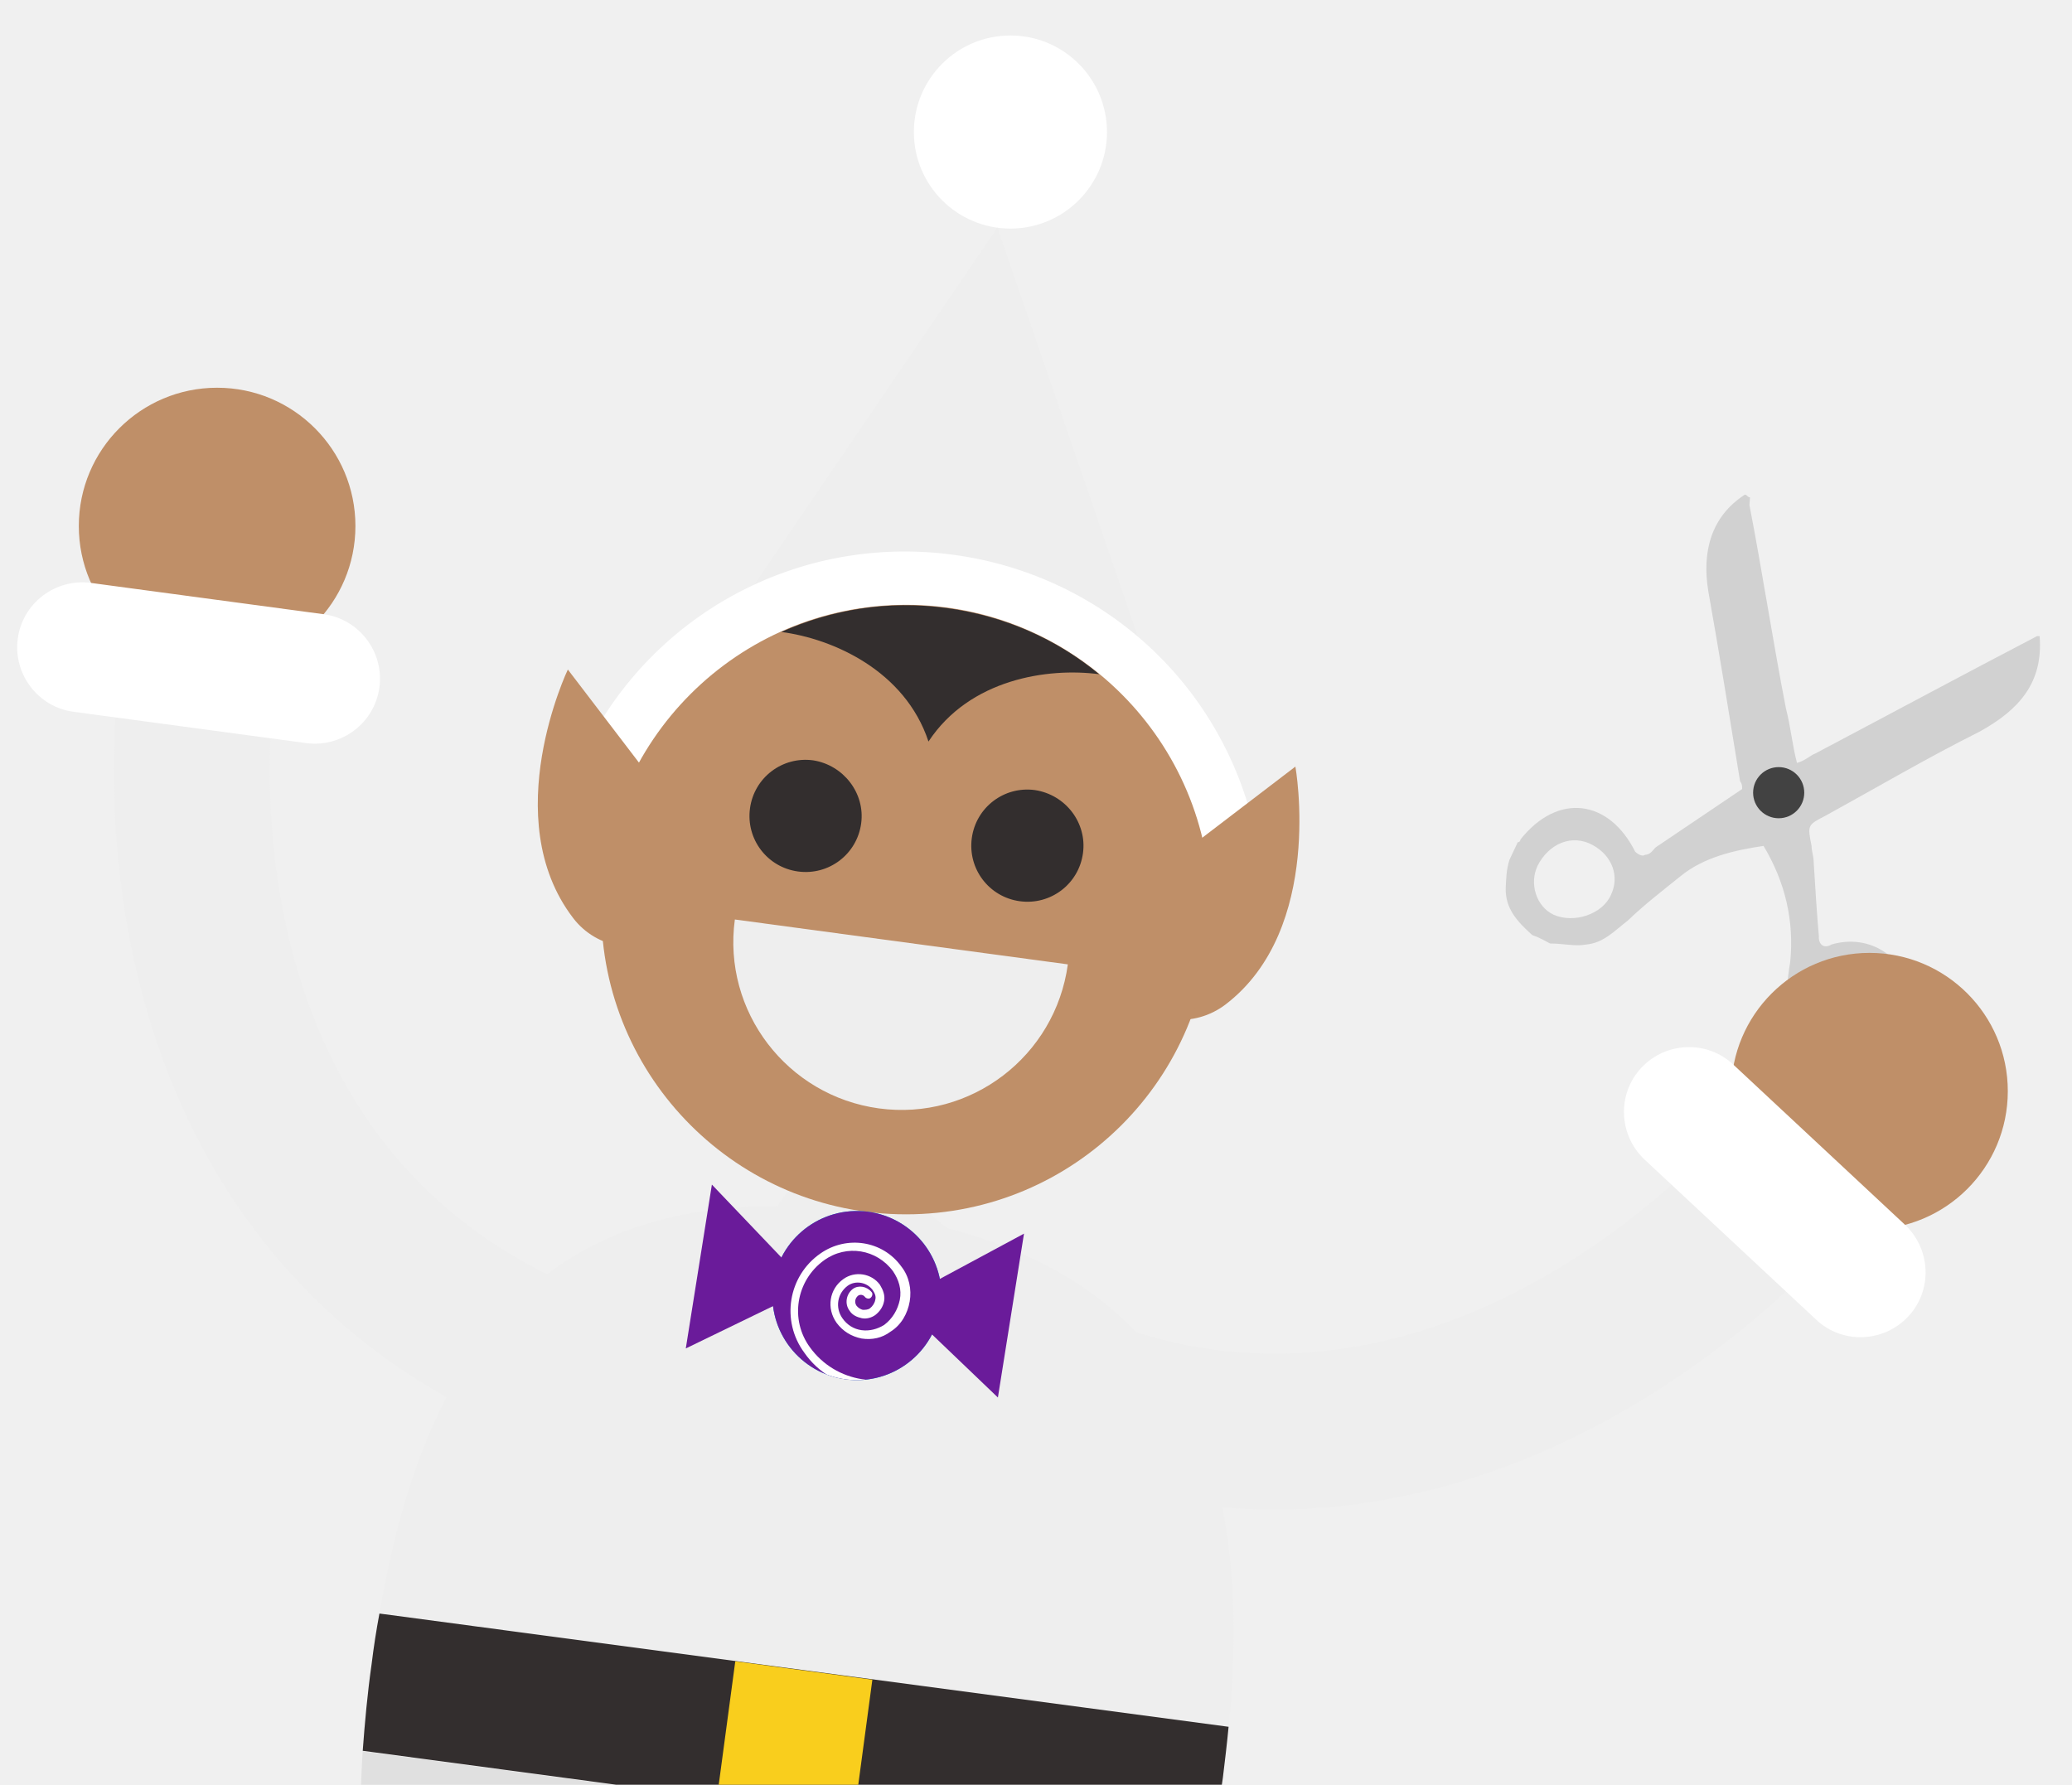
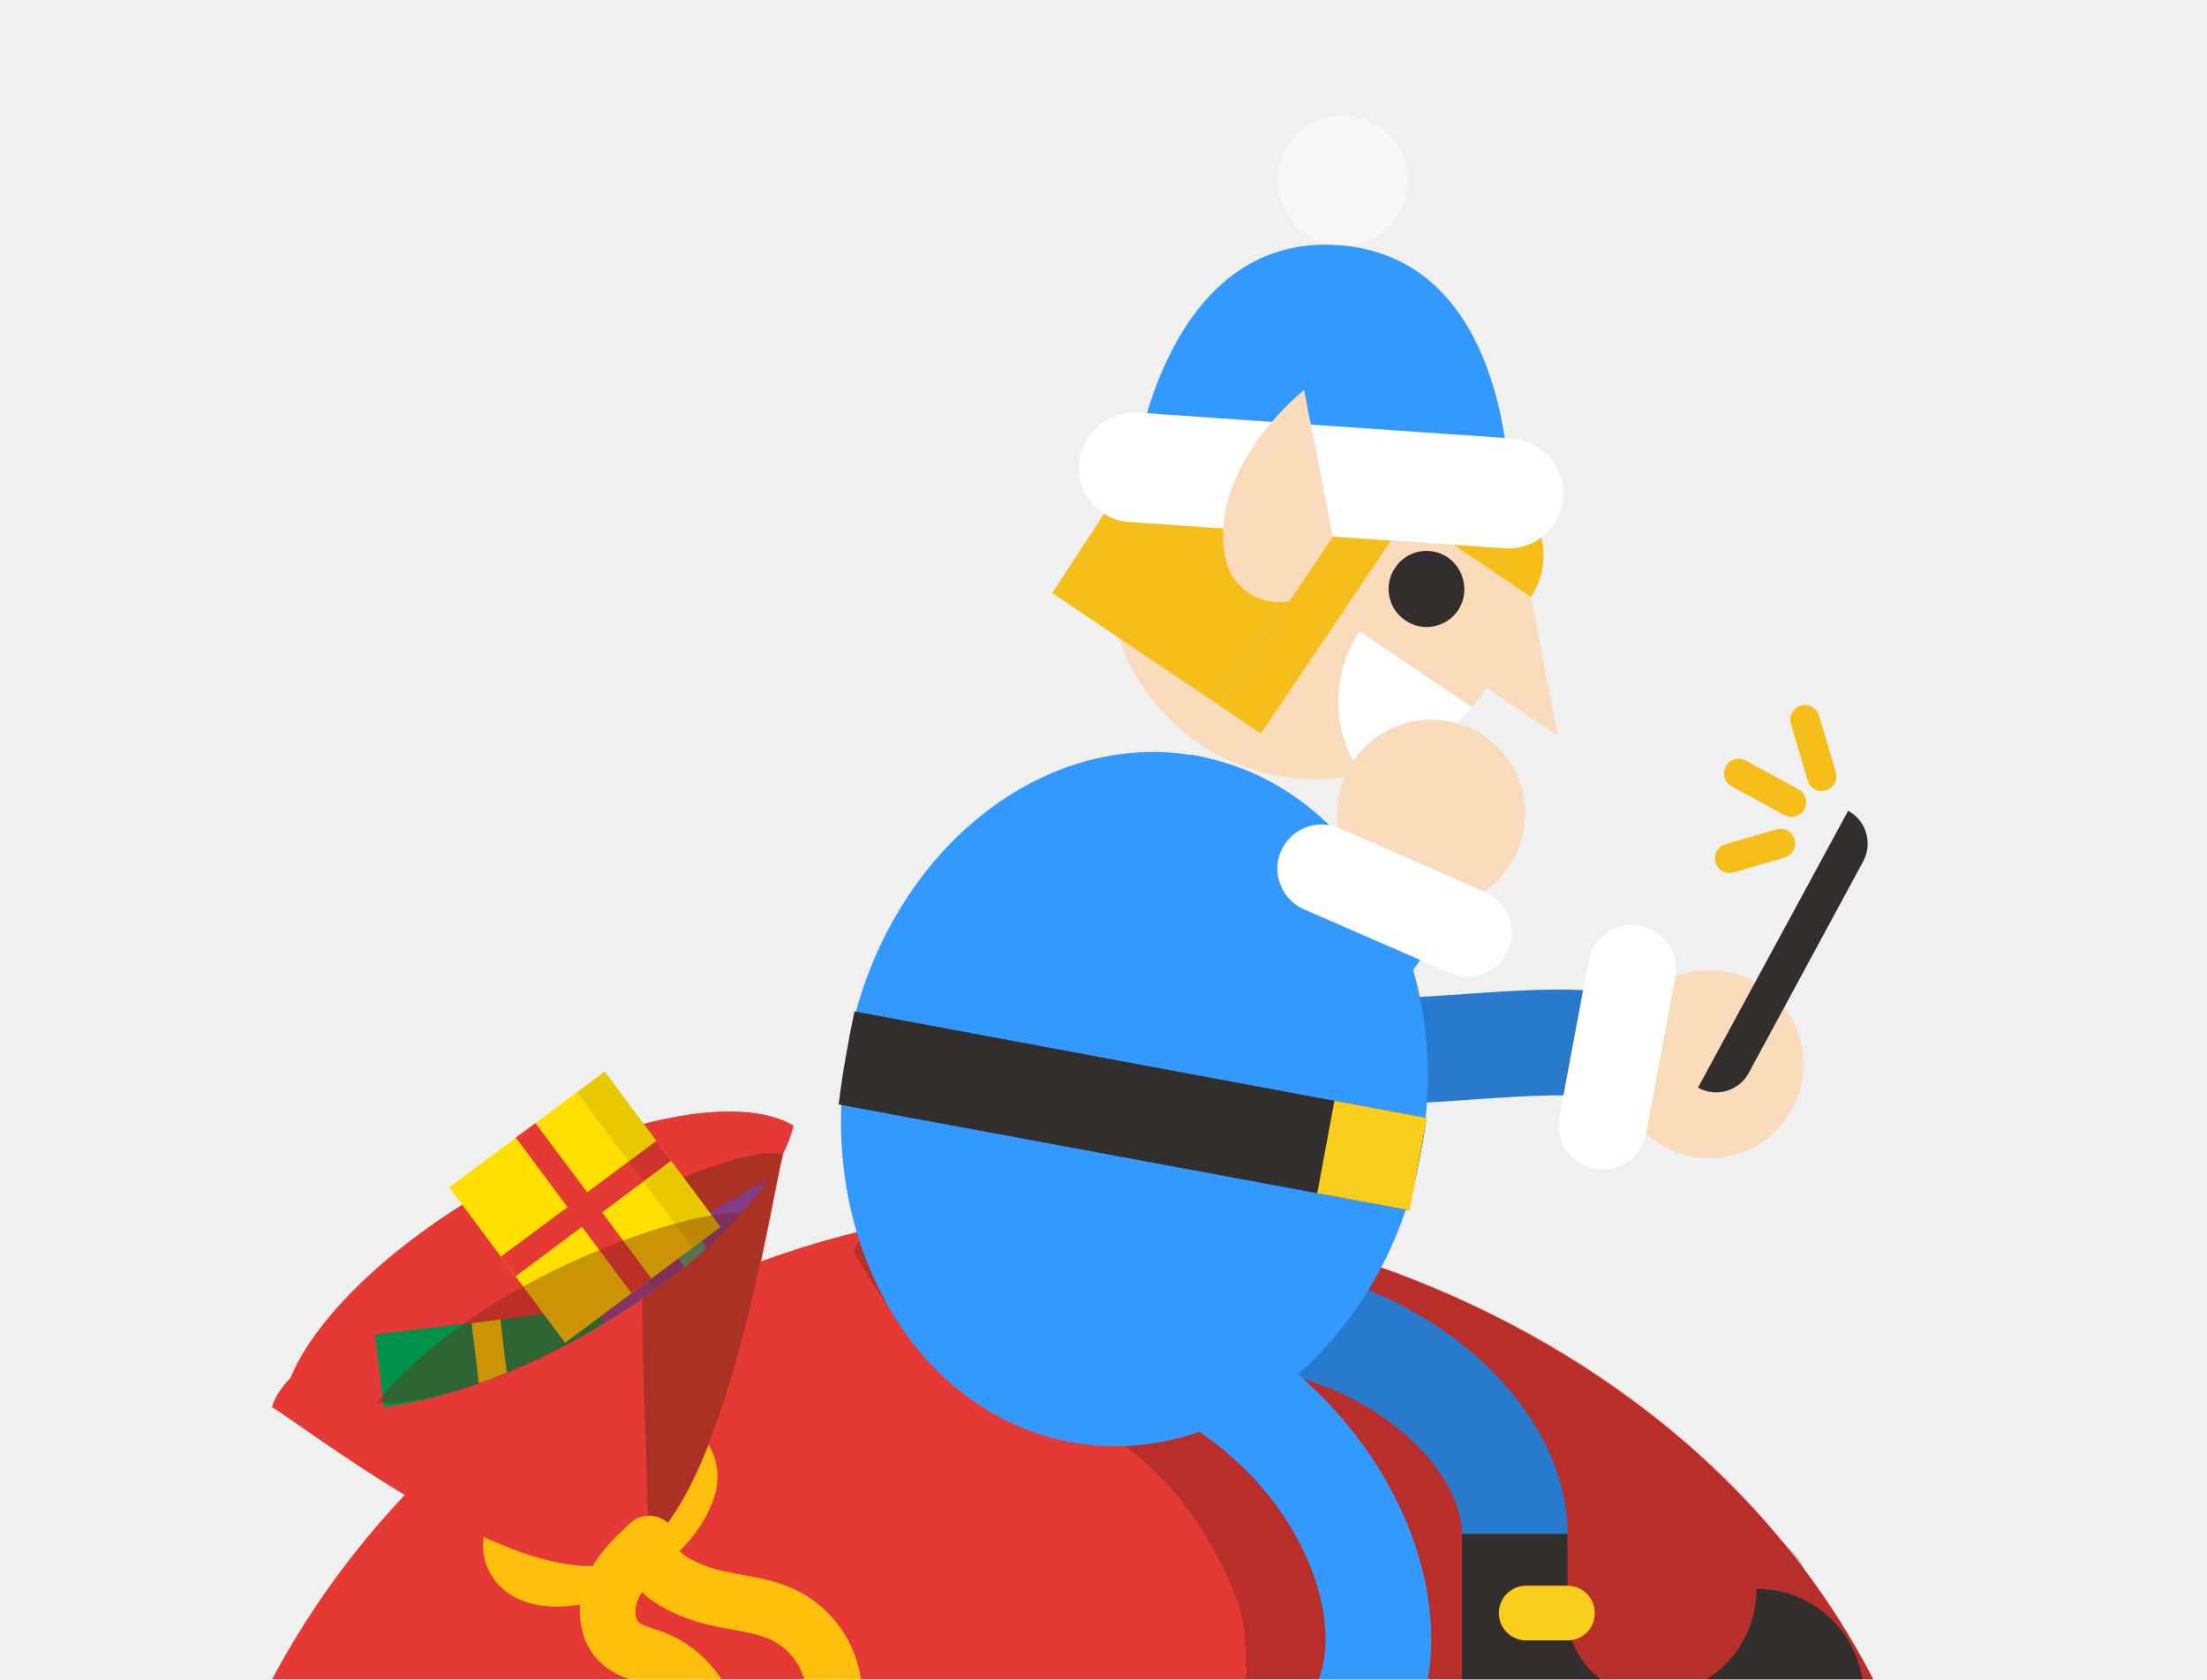
- <svg xmlns="http://www.w3.org/2000/svg" xmlns:xlink="http://www.w3.org/1999/xlink" id="Layer_1" viewBox="0 0 397 342">
-   <style>.st2{fill:#eee}.st5{fill:none;stroke:#e0e0e0;stroke-width:29.872;stroke-linecap:round;stroke-miterlimit:10}.st6{fill:#0277bd}.st7{fill:#81d4fa}.st8{fill:#332e2e}.st10{fill:none;stroke:#eee;stroke-width:29.872;stroke-linecap:round;stroke-miterlimit:10}.st11{fill:#bf8f68}.st12{fill:#fff}.st14{fill:#6a1b9a}</style>
-   <defs>
-     <path id="SVGID_1_" d="M0 0h397v342H0z" />
-   </defs>
-   <clipPath id="SVGID_2_">
-     <use xlink:href="#SVGID_1_" overflow="visible" />
-   </clipPath>
-   <g clip-path="url(#SVGID_2_)">
-     <path d="M69.5 335.5c-3 46.4 10.5 83.9 70.1 91.9 59.6 8 82.5-24.6 91.9-70.2l-162-21.7z" fill="#e0e0e0" />
-     <path class="st2" d="M234.3 340.8c7.2-53.9-1.9-99.6-68.5-108.5-66.6-8.9-87.4 32.8-94.6 86.7-.8 5.6-1.3 11.2-1.7 16.6l162 21.7c1.1-5.4 2-10.9 2.8-16.5z" />
-     <path d="M366.6 198.5c-.5 1-1.1 1.9-1.6 3.4l-1 .9c-2.6 3.3-6.1 5.2-10 4.6-6.8-.7-12.1-6.3-11.8-13.7.1-2.9.2-5.9.8-9.3.8-7.8-.9-15.3-5.1-22.3-5.4.8-11.4 2.1-15.9 5.8-3.5 2.8-7.1 5.6-10.1 8.5-2.5 1.9-4.6 4.3-8 4.6-2 .4-4.4-.2-6.9-.2-1-.5-1.9-1.1-3.4-1.6-2.9-2.6-5.2-5.1-5.1-9 .1-2 .1-3.4.7-5.4.5-1 1.1-2.4 1.6-3.4 0 0 .5 0 .5-.5 7.2-9.1 17-7.7 22 2.3.5.5 1.4 1 1.9.6 1 0 1.5-.9 2-1.4l16.6-11.2c0-.5 0-1-.4-1.5-2-12.3-4-24.7-6.1-36.5-1.2-7.4.5-14.2 7-18.4.5 0 .5.5 1 .5l-.1 1.5c2.5 12.9 4.5 26.2 7 39 .9 3.5 1.2 6.9 2.1 10.4 1.5-.4 2.5-1.4 3.5-1.8 14-7.4 28.5-15.2 42.5-22.5h.5c.7 8.9-3.9 14.1-11.5 18.3-10 5-19.5 10.6-29.5 16.1-3.5 1.8-3.5 1.8-2.7 5.8 0 1 .4 2 .4 3 .3 4.9.6 9.8 1 14.3-.1 1.5.9 2.5 2.4 1.6 7.4-2.2 14.6 2.5 15.3 10.4 1.1 2.7.5 5.1.4 7.1zm-57.9-27.1c1.6-3.4.3-7.4-3.6-9.5s-8.3-.3-10.5 4c-1.6 3.4-.3 7.8 3.1 9.4 3.9 1.7 9.4-.1 11-3.9zm39.6 18.6c-2.1 3.9-.3 9.3 4 10.9 3.4 1.6 7.4.3 9-3.6 2.1-3.9.3-8.8-3.5-10.9-3.9-1.1-7.9.2-9.5 3.6z" fill="#d1d1d1" />
-     <circle cx="340.8" cy="151.9" r="4.9" fill="#424242" />
-     <path class="st5" d="M169.6 399c-3.7 27.9-13.6 101.1-18.3 136.7" />
-     <path class="st6" d="M216.9 560.2c-2.2 16.5-17.4 28.1-33.8 25.8-12.8-1.7-21.7-13.5-20-26.2l3-22.1-29.6-4-9 67.4c-.6 4.3 2.4 8.2 6.7 8.7l74.2 9.9c16.2 2.2 31.7-8.6 34.4-24.7 2.7-16.8-9-32.5-25.9-34.8z" />
-     <path class="st7" d="M162 567.5l-11.6-1.6c-4.3-.6-7.2-4.5-6.7-8.7.6-4.3 4.5-7.2 8.7-6.7l11.6 1.6c4.3.6 7.2 4.5 6.7 8.7-.5 4.3-4.4 7.3-8.7 6.7z" />
-     <path class="st8" d="M71.2 318.9c-.8 5.6-1.3 11.2-1.7 16.6l162 21.7c1.1-5.3 2-10.8 2.8-16.5.4-3.3.8-6.6 1.1-9.8L72.7 309.2c-.6 3.2-1.1 6.4-1.5 9.7z" />
-     <path transform="rotate(7.637 152.298 333.272)" fill="#f9ce1d" d="M139 320h26.5v26.5H139z" />
-     <path class="st10" d="M162.1 238.3c73.9 68.9 146.7 23.8 178-9.8" />
-     <circle class="st11" cx="358.2" cy="209.1" r="26.5" />
-     <path class="st12" d="M365 234.7L332.1 204c-5-4.7-12.9-4.4-17.6.6-4.7 5-4.4 12.9.6 17.6l32.9 30.7c5 4.7 12.9 4.4 17.6-.6 4.7-5 4.4-12.9-.6-17.6z" />
+ <svg xmlns="http://www.w3.org/2000/svg" xmlns:xlink="http://www.w3.org/1999/xlink" id="Layer_1" viewBox="0 0 460 350">
+   <style>.st1{fill:#e53935}.st3{fill:none;stroke:#fdbe0c;stroke-width:11.6;stroke-linecap:round;stroke-linejoin:round}.st7{fill:#ffdf00}.st8{opacity:.1;enable-background:new}.st12{fill:none;stroke:#297acc;stroke-width:22.05;stroke-linecap:round;stroke-miterlimit:10}.st13{fill:#fadcbc}.st14{fill:#fff}.st15{fill:#332e2e}.st16{fill:none;stroke:#f6be1a;stroke-width:6.12;stroke-linecap:round;stroke-miterlimit:10}.st17{fill:#f9ce1d}.st18{fill:none;stroke:#39f;stroke-width:22.05;stroke-linecap:round;stroke-miterlimit:10}.st19{fill:#39f}.st21{fill:#f6be1a}</style>
+   <g id="game_ui">
    <g>
-       <path class="st10" d="M143.5 270.8C43.3 257.4 32 172.6 38.1 127.1" />
-       <circle class="st11" cx="41.6" cy="100.8" r="26.5" />
-       <path class="st12" d="M62 117.7l-44.6-6c-6.8-.9-13.1 3.9-14 10.7-.9 6.8 3.9 13.1 10.7 14l44.6 6c6.8.9 13.1-3.9 14-10.7.9-6.8-3.9-13.1-10.7-14z" />
-     </g>
-     <g>
-       <path class="st5" d="M118.3 392.2c-3.7 27.9-13.6 101.1-18.3 136.7" />
-       <path class="st6" d="M30.1 535.2c-2.2 16.5 9.4 31.6 25.8 33.8 12.8 1.7 24.5-7.3 26.2-20l3-22.1 29.6 4-9 67.4c-.6 4.3-4.5 7.2-8.7 6.7l-74.2-9.9c-16.2-2.2-28.3-16.6-26.7-32.8 1.7-17.3 17.2-29.4 34-27.1z" />
-       <path class="st7" d="M81.1 556.7l11.6 1.6c4.3.6 8.2-2.4 8.7-6.7.6-4.3-2.4-8.2-6.7-8.7l-11.6-1.6c-4.3-.6-8.2 2.4-8.7 6.7-.5 4.2 2.5 8.1 6.7 8.7z" />
-     </g>
-     <g>
-       <circle class="st12" cx="193.6" cy="25.3" r="18.5" />
-       <path class="st2" d="M229.6 155.7L191.1 43.6l-66.7 98z" />
-       <path class="st12" d="M223.8 180.8c-6.6-.9-12.1-5.9-13.3-12.8-2.8-16.3-15.6-28.6-32-30.8s-32 6.4-39 21.3c-3.6 7.8-12.9 11.2-20.7 7.5-7.8-3.6-11.2-12.9-7.5-20.7 12.7-27.3 41.4-43 71.3-39s53.5 26.7 58.5 56.4c1.5 8.5-4.2 16.5-12.7 18-1.4.3-3 .3-4.6.1z" />
-       <path class="st11" d="M248.2 146.9l-30.5 23.3c-2.9 2.2-4.9 5.5-5.4 9.3-1 7.7 4.4 14.8 12.1 15.8 3.8.5 7.5-.6 10.4-2.8 19-14.5 13.4-45.6 13.4-45.6zM132.1 158.8l-23.3-30.5s-13.6 28.5 1 47.6c2.2 2.9 5.5 4.9 9.3 5.4 7.7 1 14.8-4.4 15.8-12.1.5-3.9-.6-7.6-2.8-10.4z" />
-       <circle class="st11" cx="173.6" cy="174.3" r="58.4" />
-       <path class="st8" d="M177.9 142.1c7.9-12 22.9-14.2 32.7-12.9-8.1-6.7-18.1-11.2-29.3-12.7s-22 .3-31.6 4.6c9.9 1.3 23.7 7.4 28.2 21z" />
-       <g>
-         <path class="st8" d="M165 157.8c-.8 5.9-6.2 10-12.1 9.2-5.9-.8-10-6.2-9.2-12.1.8-5.9 6.2-10 12.1-9.2 5.8.9 10 6.3 9.2 12.1zM207.5 163.5c-.8 5.9-6.2 10-12.1 9.2-5.9-.8-10-6.2-9.2-12.1.8-5.9 6.2-10 12.1-9.2 5.9.9 10 6.3 9.2 12.1z" />
+       <defs>
+         <path id="SVGID_1_" d="M-.4 0h460.7v350H-.4z" />
+       </defs>
+       <clipPath id="SVGID_2_">
+         <use xlink:href="#SVGID_1_" overflow="visible" />
+       </clipPath>
+       <g clip-path="url(#SVGID_2_)">
+         <path class="st1" d="M121.9 563.1h203.9c44.1-25.7 83.3-77.6 83.3-132.4 0-123.1-108.5-178.9-190.5-178.9s-182.1 67-182.1 181.3c0 67.3 37.6 113.6 85.4 130z" />
+         <path d="M376.1 327.2c-.8-2.5-2.8-4.1-4.9-6.1-2.9-3.5-5.9-6.9-9.1-10.1l-.6-.6c-.5-.5-1-.9-1.4-1.4-.7-.7-1.4-1.4-2.1-2s-1.6-1.6-2.5-2.4l-1.7-1.6c-1.7-1.5-3.4-3-5.1-4.4l-1.6-1.3c-1-.9-2.1-1.7-3.2-2.5l-1.2-.9c-1-.8-2-1.5-3-2.3-2.8-2-5.6-3.9-8.4-5.8-.2-.1-.3-.2-.5-.3-12.7-8.3-26.3-15.1-40.5-20.3-19.9-7.4-71.3-25.2-92.6-26.3-1.8-.1-20.5 20.4-19.7 22 4.1 7.7 9.3 14.8 15.6 20.8 10.4 10.4 47.1 7 64.3 52 2.2 5.9 1.5 12 1.8 13.6.5 2.4-.8 4.8-2 6.9-5.8 9.6-11.5 19.1-17.3 28.7-2.4 4 32.2 8.3 32.5 13 .2 4.1 2.6 7.9 5.7 10.7 2.3 1.9 4.7 3.6 7.4 4.9 2.5 1.3 30.1 2.7 32.1 4.7h-26.6c-7.7 22.2-20.8 42.1-38.1 58-16.6 18.1-37.7 31.7-61.1 39.2-18.4 9.7-11.4 15.1-32.2 16.2-15.3 4.5-31.3 6.5-47.2 5.8-23.2-.1-9 17.5 8.9 27.9h203.9c44.1-25.7 83.3-77.6 83.3-132.4.1-42.5-12.8-76.8-32.9-103.7z" opacity=".2" />
+         <path class="st3" d="M106.6 320.7c-.3 1.5-.1 3.1.7 4.5 1.9 3.4 6.5 4.1 10.4 3.8 9.8-.8 22.4-9 25.6-18.6.7-2 .6-4.2-.4-6-1.2-1.7-3.2-2.8-5.3-2.9-2.1-.1-4.2.2-6.1.9-7 2.1-13.5 5.6-19.2 10.2-2 1.5-3.6 3.4-4.9 5.5-.3.8-.6 1.7-.8 2.6z" />
+         <path class="st1" d="M118.6 280c-23.1 12.2-45.1 16.5-56.6 12-.9-.3-1.8-.8-2.6-1.3 3.4-13.7 21.9-32.1 46.8-45.3s48.7-17.1 59.2-10.8c-.3 1.3-.7 2.5-1.2 3.7-5.4 13.2-22.8 29.6-45.6 41.7z" />
+         <path class="st1" d="M131 324.8c-20.1 9.6-66-26.5-74.3-31.5 2.7-10.8 32.1-25.2 52-33.4 19.5-8.1 46-21.6 54.5-19.2-2.7 10.7-12 74.5-32.2 84.1z" />
+         <path d="M131.5 249.9c1.6 3.8 2.4 7.9 2.4 12-.3 20 .9 39.9 1.3 59.9 17.2-15.7 25.4-71.2 27.9-81.2-5.3-1.5-18 3.4-31.6 9.3z" fill="#ab3125" />
+         <g>
+           <defs>
+             <path id="SVGID_3_" d="M118.6 280c-23.1 12.2-45.1 16.5-56.6 12-.9-.3-1.8-.8-2.6-1.3 3.4-13.7 21.9-32.1 46.8-45.3s48.7-17.1 59.2-10.8c-.3 1.3-.7 2.5-1.2 3.7-5.4 13.2-22.8 29.6-45.6 41.7z" />
+           </defs>
+           <clipPath id="SVGID_4_">
+             <use xlink:href="#SVGID_3_" overflow="visible" />
+           </clipPath>
+           <g clip-path="url(#SVGID_4_)">
+             <path transform="rotate(-6.898 111.4886 298.0861)" fill="#00914a" d="M80.8 274.3H142v47.3H80.8z" />
+             <path class="st7" d="M106.8 296l-2.5-21-6 .8 2.5 20.9-20 2.5.7 5.9 20.1-2.4 2.4 20 6-.7-2.4-20 34.7-4.2-.7-6z" />
+             <path transform="rotate(-6.898 135.6052 295.169)" class="st8" d="M129.2 271.4h12.7v47.3h-12.7z" />
+             <path transform="rotate(-29.553 153.5667 276.6225)" fill="#914295" d="M129.9 253h47.3v47.3h-47.3z" />
+             <path fill="#48b980" d="M154.6 273.2l-10.4-18.4-5.3 2.9 10.5 18.4-17.6 10 2.9 5.2 17.6-9.9 10 17.5 5.2-3-9.9-17.5 18.3-10.4-3-5.2z" />
+             <path transform="rotate(-29.553 158.9351 273.5834)" class="st8" d="M141.5 249.9h35v47.3h-35z" />
+           </g>
+         </g>
+         <path transform="rotate(-36.678 121.9165 251.5908)" class="st7" d="M101.7 231.4h40.4v40.4h-40.4z" />
+         <path class="st1" d="M122.4 248.5l-10.8-14.4-4.1 3 10.8 14.5-13.9 10.3 3.1 4.1 13.8-10.3 10.3 13.8 4.2-3-10.3-13.8 14.4-10.8-3.1-4.1z" />
+         <path transform="rotate(-36.678 135.2222 241.6817)" class="st8" d="M131.6 221.5h7.2v40.4h-7.2z" />
+         <path d="M117.3 280.7c-14.9 7.9-29.1 12-38.9 11.8 6.9-8.6 18.6-18 32.7-25.5 14.9-7.9 33.7-14.4 43.6-14.3-6.9 8.6-23.2 20.5-37.4 28z" opacity=".39" fill="#791f11" />
+         <path class="st3" d="M131.9 382c10.3-1.3 17.7-10.6 16.4-21-.8-6.9-5.4-12.7-11.8-15.3-2.4-.9-5-1.4-7-3.1-3.2-2.6-3.5-7.6-1.9-11.4 1.6-3.8 4.7-6.7 7.7-9.5-.6 5.6 6.1 9 11.5 10.7s11.2 1.7 16.3 4.1c9.4 4.4 13.4 15.6 9 25-.1.3-.3.6-.4.9" />
+         <path class="st12" d="M247.6 168.4C234 241.7 303.7 212 337 218.2" />
+         <circle class="st13" cx="356.3" cy="221.8" r="19.6" />
+         <path class="st14" d="M341.8 192.9c-5-.9-9.8 2.4-10.7 7.4l-6.1 32.6c-.9 5 2.4 9.8 7.4 10.7 5 .9 9.8-2.4 10.7-7.4l6.1-32.6c.9-5-2.4-9.8-7.4-10.7z" />
+         <path class="st15" d="M385.2 169c3.8 2 5.2 6.8 3.1 10.6l-23.8 44c-2 3.8-6.8 5.2-10.6 3.1l31.3-57.7z" />
+         <path class="st16" d="M362.4 161.2l11 6M376.2 150l3.5 11.8M360.5 178.9l10.6-3.1" />
+         <path class="st12" d="M227.5 277.2c47.1-14.6 88.2 16 88.2 42.5" />
+         <path class="st15" d="M366.1 331.2c0 12.3-9.9 22.2-22.2 22.2-9.5 0-17.2-7.7-17.2-17.2v-16.5h-22v50.2c0 3.2 2.6 5.7 5.7 5.7h55.2c12 0 22.3-9.4 22.8-21.4.4-12.3-9.1-22.6-21.4-23h-.9z" />
+         <path class="st17" d="M326.7 341.9h-8.6c-3.2 0-5.7-2.6-5.7-5.7 0-3.2 2.6-5.7 5.7-5.7h8.6c3.2 0 5.7 2.6 5.7 5.7 0 3.2-2.5 5.7-5.7 5.7z" />
+         <path class="st18" d="M227.5 277.2c48.2 10.4 69 57.2 56 80.3" />
+         <ellipse transform="rotate(-79.49 236.4071 229.0625)" class="st19" cx="236.4" cy="229.1" rx="72.7" ry="60.7" />
+         <path fill="none" d="M227.5 277.2l20.1-108.8" />
+         <path class="st15" d="M176.7 218c-.8 4.1-1.4 8.2-1.9 12.2l118.7 22c1-3.9 1.9-7.9 2.6-12 .5-2.4.9-4.8 1.2-7.2l-119.2-22.2c-.5 2.4-1 4.8-1.4 7.2z" />
+         <path transform="rotate(-79.49 286.0173 240.8347)" class="st17" d="M276.2 231h19.6v19.6h-19.6z" />
+         <circle class="st13" cx="274.1" cy="119.3" r="43.1" />
+         <path class="st13" d="M316.5 111.1l8.2 42.3-14.8-10z" />
+         <path class="st21" d="M219.3 123.6l34.8 23.4 30.8-45.6 34.2 23c4.7-7 2.9-16.6-4.1-21.3l-.4-.2-78.2-5.4-17.1 26.1z" />
+         <path class="st14" d="M306.8 147.4l-23.4-15.8c-6.1 9-5.9 20.8.3 29.7 9-2 17.1-6.9 23.1-13.9z" />
+         <circle cx="279.9" cy="37.6" r="13.6" opacity=".5" fill="#fff" />
+         <path class="st19" d="M314.6 102.9s.7-49.2-35.6-51.8-42.5 46.3-42.5 46.3l78.1 5.5z" />
+         <path class="st14" d="M230 107c-5.3-3.5-6.7-10.7-3.1-15.9 2.3-3.4 6.2-5.3 10.3-5.1l78.2 5.4c6.3.6 11 6.2 10.4 12.5-.6 6.1-5.8 10.7-12 10.4l-78.2-5.5c-2 0-3.9-.7-5.6-1.8z" />
+         <path class="st13" d="M277.8 111.9l-6-30.6s-20.1 15.8-16.4 35c1.2 6.2 7.2 10.2 13.4 9 6.1-1.2 10.2-7.2 9-13.4z" />
+         <path class="st15" d="M303.9 127.2c-2.4 3.6-7.4 4.6-11 2.1-3.6-2.4-4.6-7.4-2.1-11 2.4-3.6 7.3-4.6 11-2.1 3.5 2.5 4.5 7.4 2.1 11z" />
+         <path class="st21" d="M277.8 111.9l12.1.8-27.1 40.2-8.7-5.9z" />
+         <path class="st18" d="M247.6 168.4c-16.3 47.1 29.2 50.2 42.8 19.2" />
+         <circle class="st13" cx="298.3" cy="169.6" r="19.6" />
+         <path class="st14" d="M309.3 185.8l-30.4-13.3c-4.7-1.9-10.1.4-12 5.1-1.8 4.5.2 9.7 4.6 11.8l30.5 13.3c4.6 2.2 10.1.2 12.2-4.4 2.2-4.6.2-10.1-4.4-12.2-.1-.1-.3-.2-.5-.3z" />
      </g>
-       <path class="st2" d="M204.6 184.8c-2.4 17.6-18.6 30-36.2 27.6-17.6-2.4-30-18.6-27.6-36.2l63.8 8.6z" />
-     </g>
-     <g>
-       <ellipse transform="matrix(.07628 -.9971 .9971 .07628 -95.914 393.047)" cx="164.2" cy="248.3" rx="16.2" ry="16.2" fill="#00adee" />
-       <path class="st14" d="M150.8 242.1L136.4 227l-5 31.4 20.4-9.9-1-6.4zm24 10l3-5.8 18.4-9.9-5 31.4-16.4-15.7" />
-       <ellipse id="c" transform="matrix(.07628 -.9971 .9971 .07628 -95.914 393.047)" class="st14" cx="164.2" cy="248.3" rx="16.2" ry="16.2" />
-       <defs>
-         <ellipse id="SVGID_3_" transform="matrix(.07628 -.9971 .9971 .07628 -95.914 393.047)" cx="164.2" cy="248.3" rx="16.2" ry="16.2" />
-       </defs>
-       <clipPath id="SVGID_4_">
-         <use xlink:href="#SVGID_3_" overflow="visible" />
-       </clipPath>
-       <path d="M165.1 266c-4.3-.7-8.3-2.9-11-6.8-4.5-6.1-3.1-14.7 3.1-19 5-3.5 11.9-2.5 15.5 2.5 1.5 1.9 2 4.4 1.6 6.7s-1.6 4.5-3.7 5.8c-1.6 1.2-3.5 1.6-5.5 1.3-2-.4-3.6-1.4-4.8-3-2-2.8-1.4-6.5 1.3-8.4 2.2-1.6 5.4-1.1 7 1.1.6 1 1 2 .8 3.1-.2 1.1-.8 2-1.7 2.7-.7.5-1.7.8-2.6.6-.9-.2-1.8-.6-2.3-1.4-1-1.3-.7-3.2.6-4.2 1.1-.8 2.7-.5 3.6.6.3.3.1.9-.2 1.1-.3.3-.9.1-1.1-.2-.3-.4-.9-.5-1.3-.2-.6.5-.7 1.3-.3 1.9.3.4.8.7 1.2.8.5 0 1 0 1.4-.3.5-.4.9-1 1-1.6.2-.7-.1-1.3-.5-1.9-1.1-1.5-3.3-1.9-4.8-.8-2 1.5-2.4 4.2-1 6.2.9 1.3 2.2 2.1 3.7 2.3 1.5.2 3-.2 4.3-1 1.6-1.2 2.6-2.9 3-4.8.4-2-.2-3.9-1.3-5.5-3.1-4.2-8.9-5.2-13.2-2.1-5.4 3.9-6.6 11.4-2.7 16.7 4.9 6.8 14.5 8.3 21.3 3.4.3-.3.9-.1 1.1.2.3.3.1.9-.2 1.1-3.4 2.8-8 3.7-12.3 3.1z" clip-path="url(#SVGID_4_)" fill="#fff" />
    </g>
  </g>
</svg>
